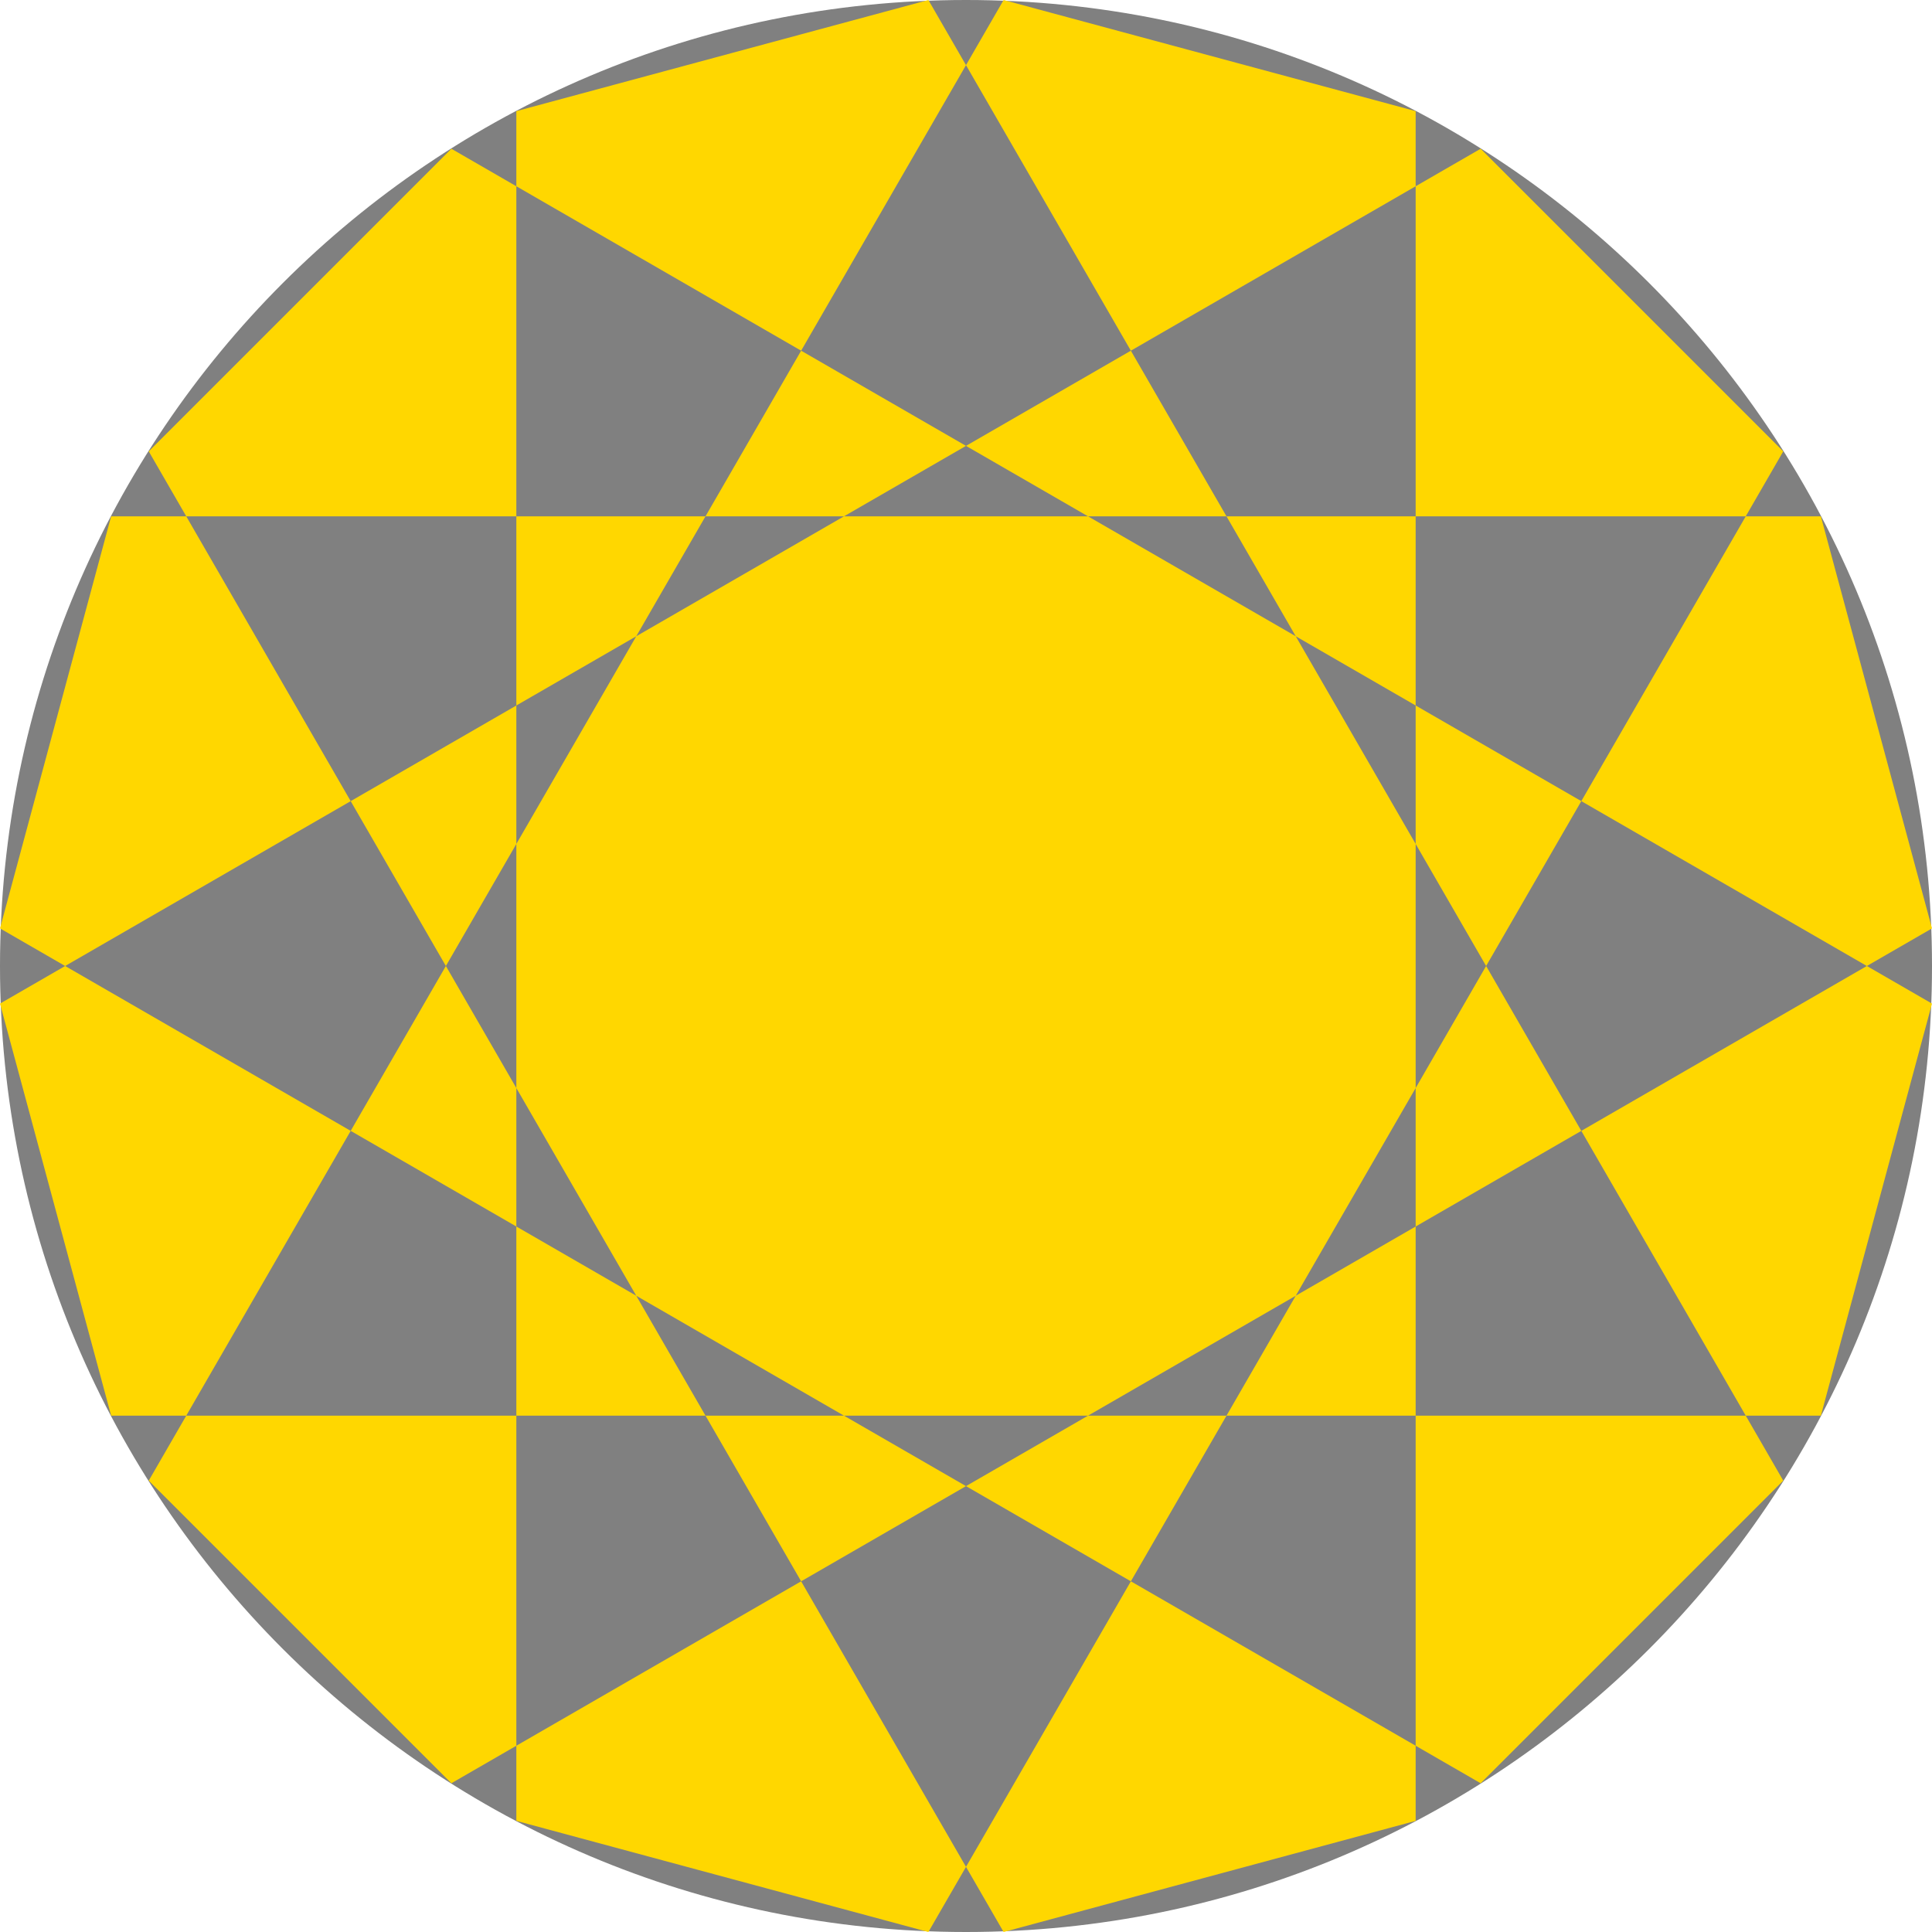
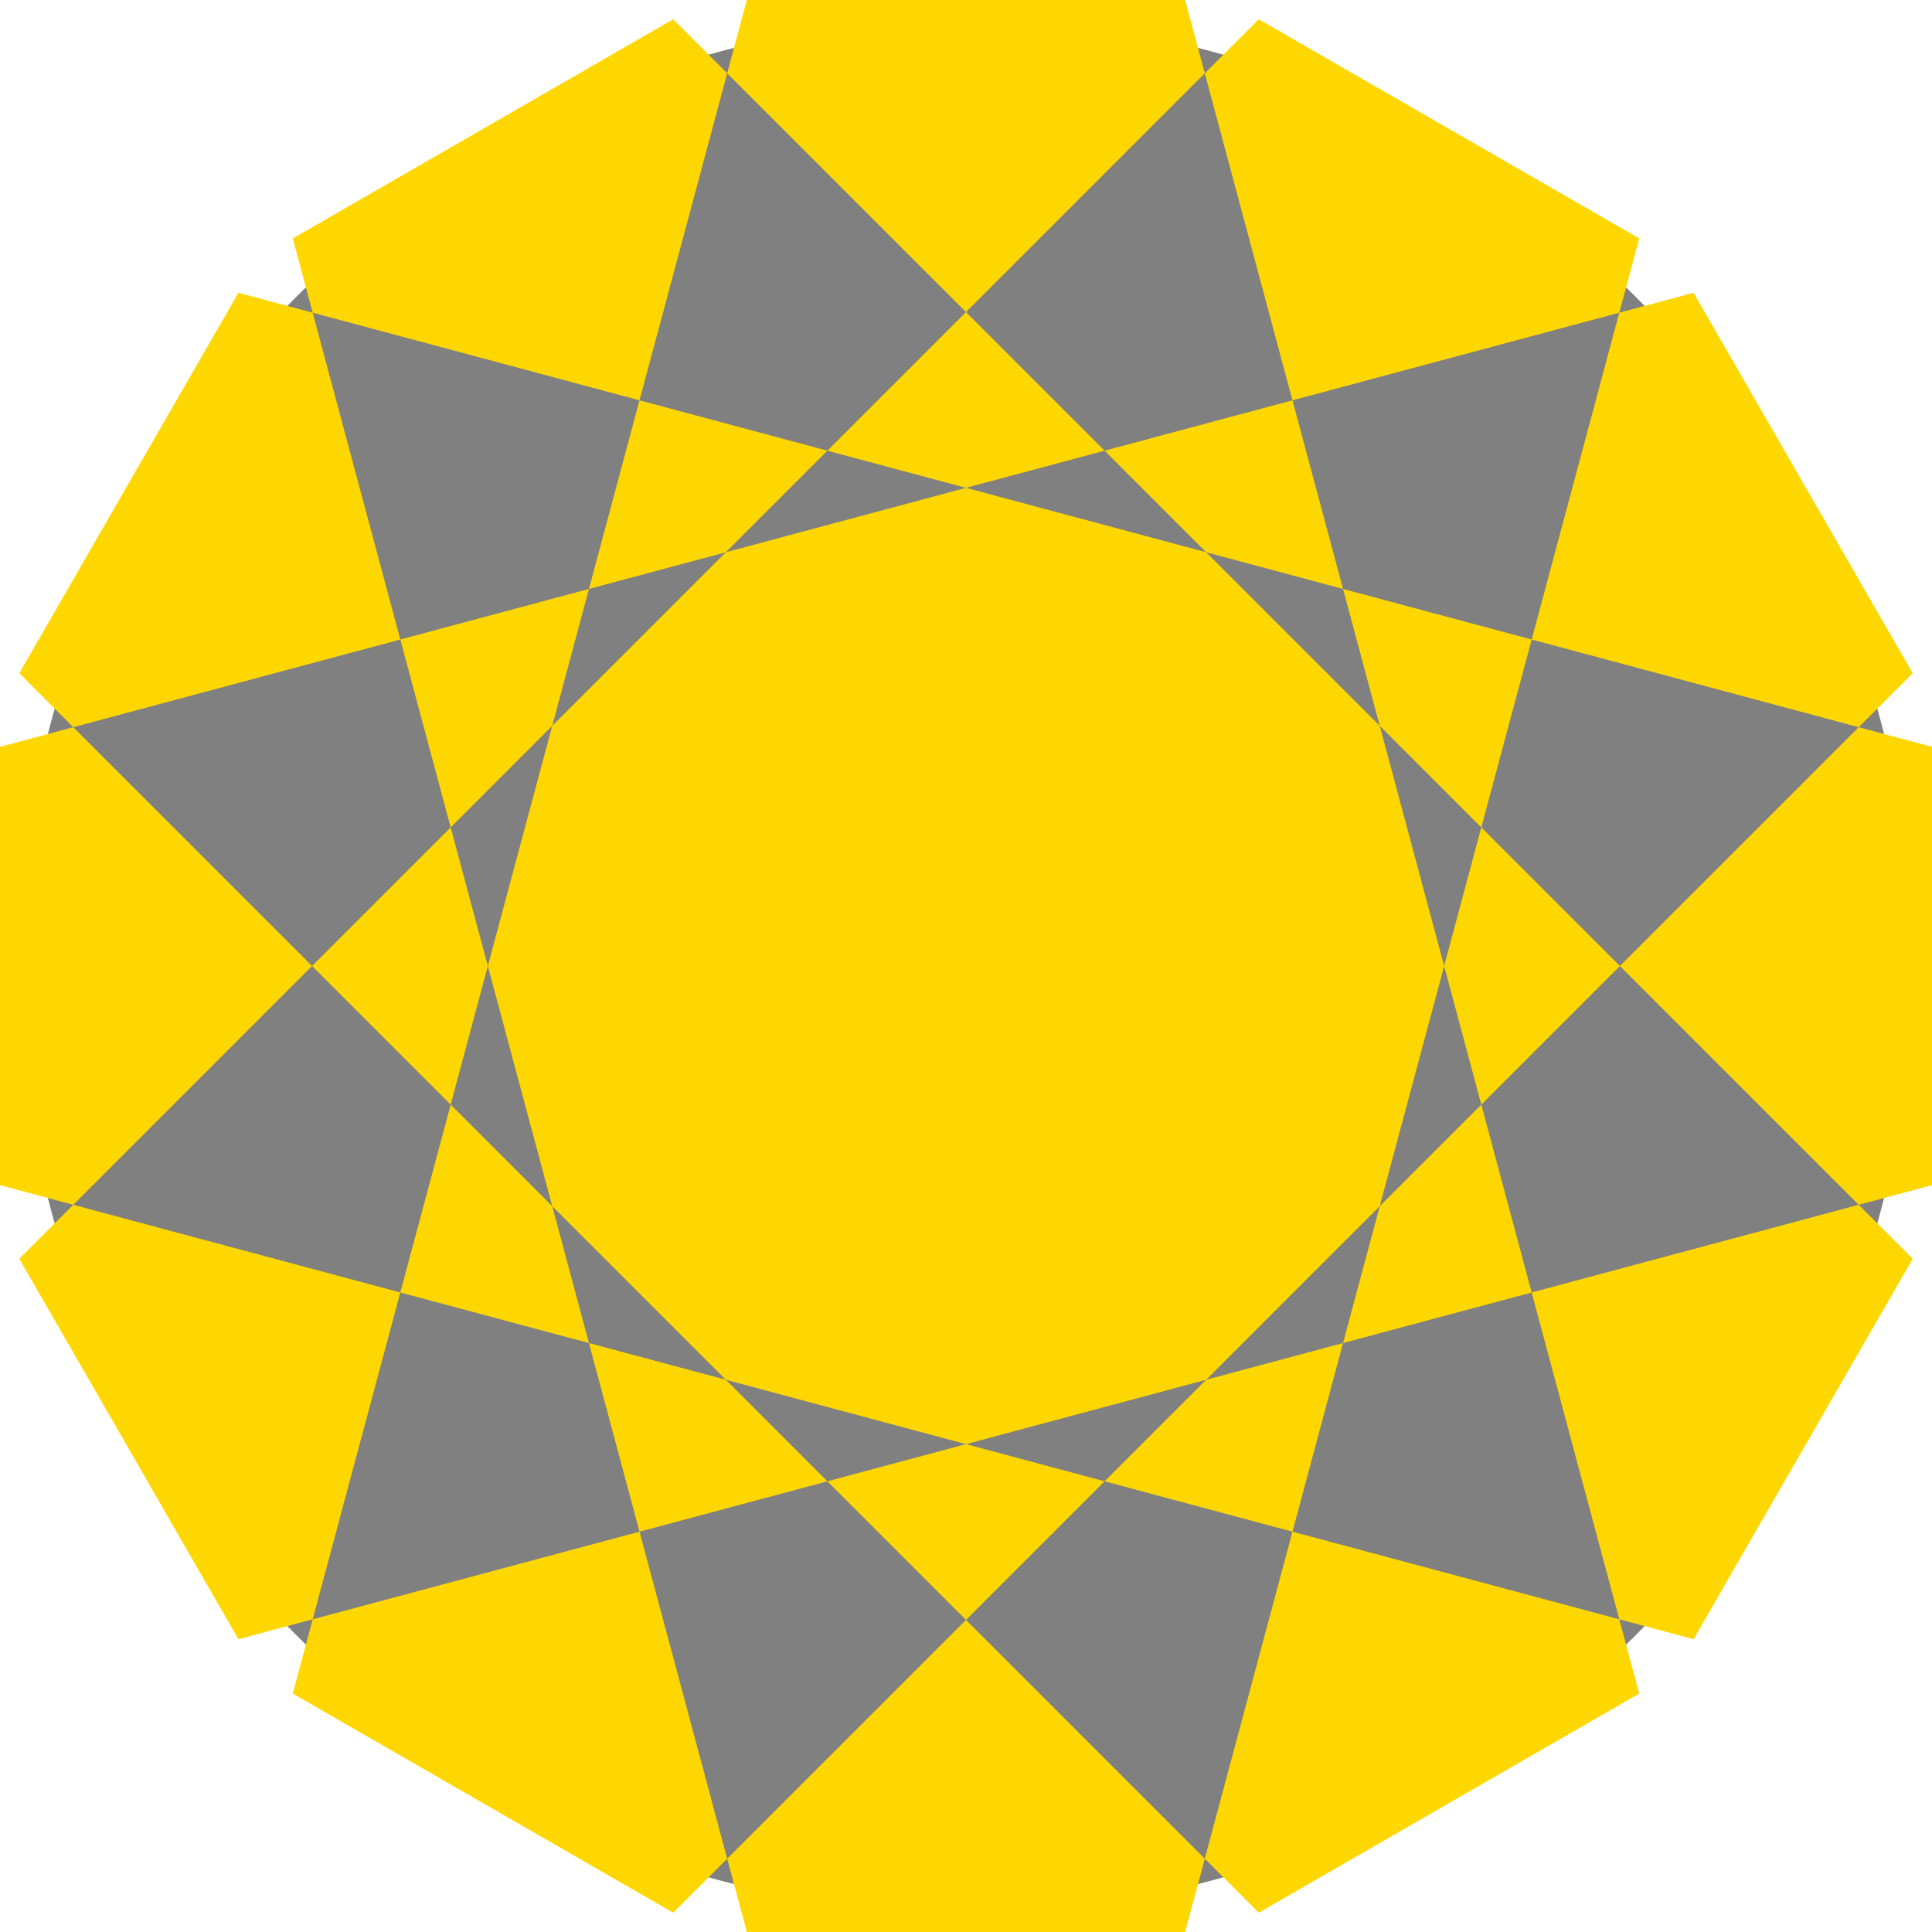
- <svg xmlns="http://www.w3.org/2000/svg" viewBox="-565 -565 1130 1130" width="100%" height="100%" preserveAspectRatio="xMidYMid meet">
+ <svg xmlns="http://www.w3.org/2000/svg" viewBox="-551 -551 1102 1102" width="100%" height="100%" preserveAspectRatio="xMidYMid meet">
  <style>
		polygon {
			fill: gold;
			fill-rule: evenodd;
		}
	</style>
-   <circle cx="0" cy="0" r="565" fill="grey" />
-   <polygon points="   -263,-500   -22,-565   478,301   301,478   -565,-22   -500,-263   500,-263   565,-22   -301,478   -478,301   22,-565   263,-500   263,500   22,565   -478,-301   -301,-478   565,22   500,263   -500,263   -565,22   301,-478   478,-301   -22,565   -263,500  " />
+   <circle cx="0" cy="0" r="540" fill="grey" />
+   <polygon points="   -125,-551   125,-551   384,415   167,540   -540,-167   -415,-384   551,-125   551,125   -415,384   -540,167   167,-540   384,-415   125,551   -125,551   -384,-415   -167,-540   540,167   415,384   -551,125   -551,-125   415,-384   540,-167   -167,540   -384,415  " />
</svg>
